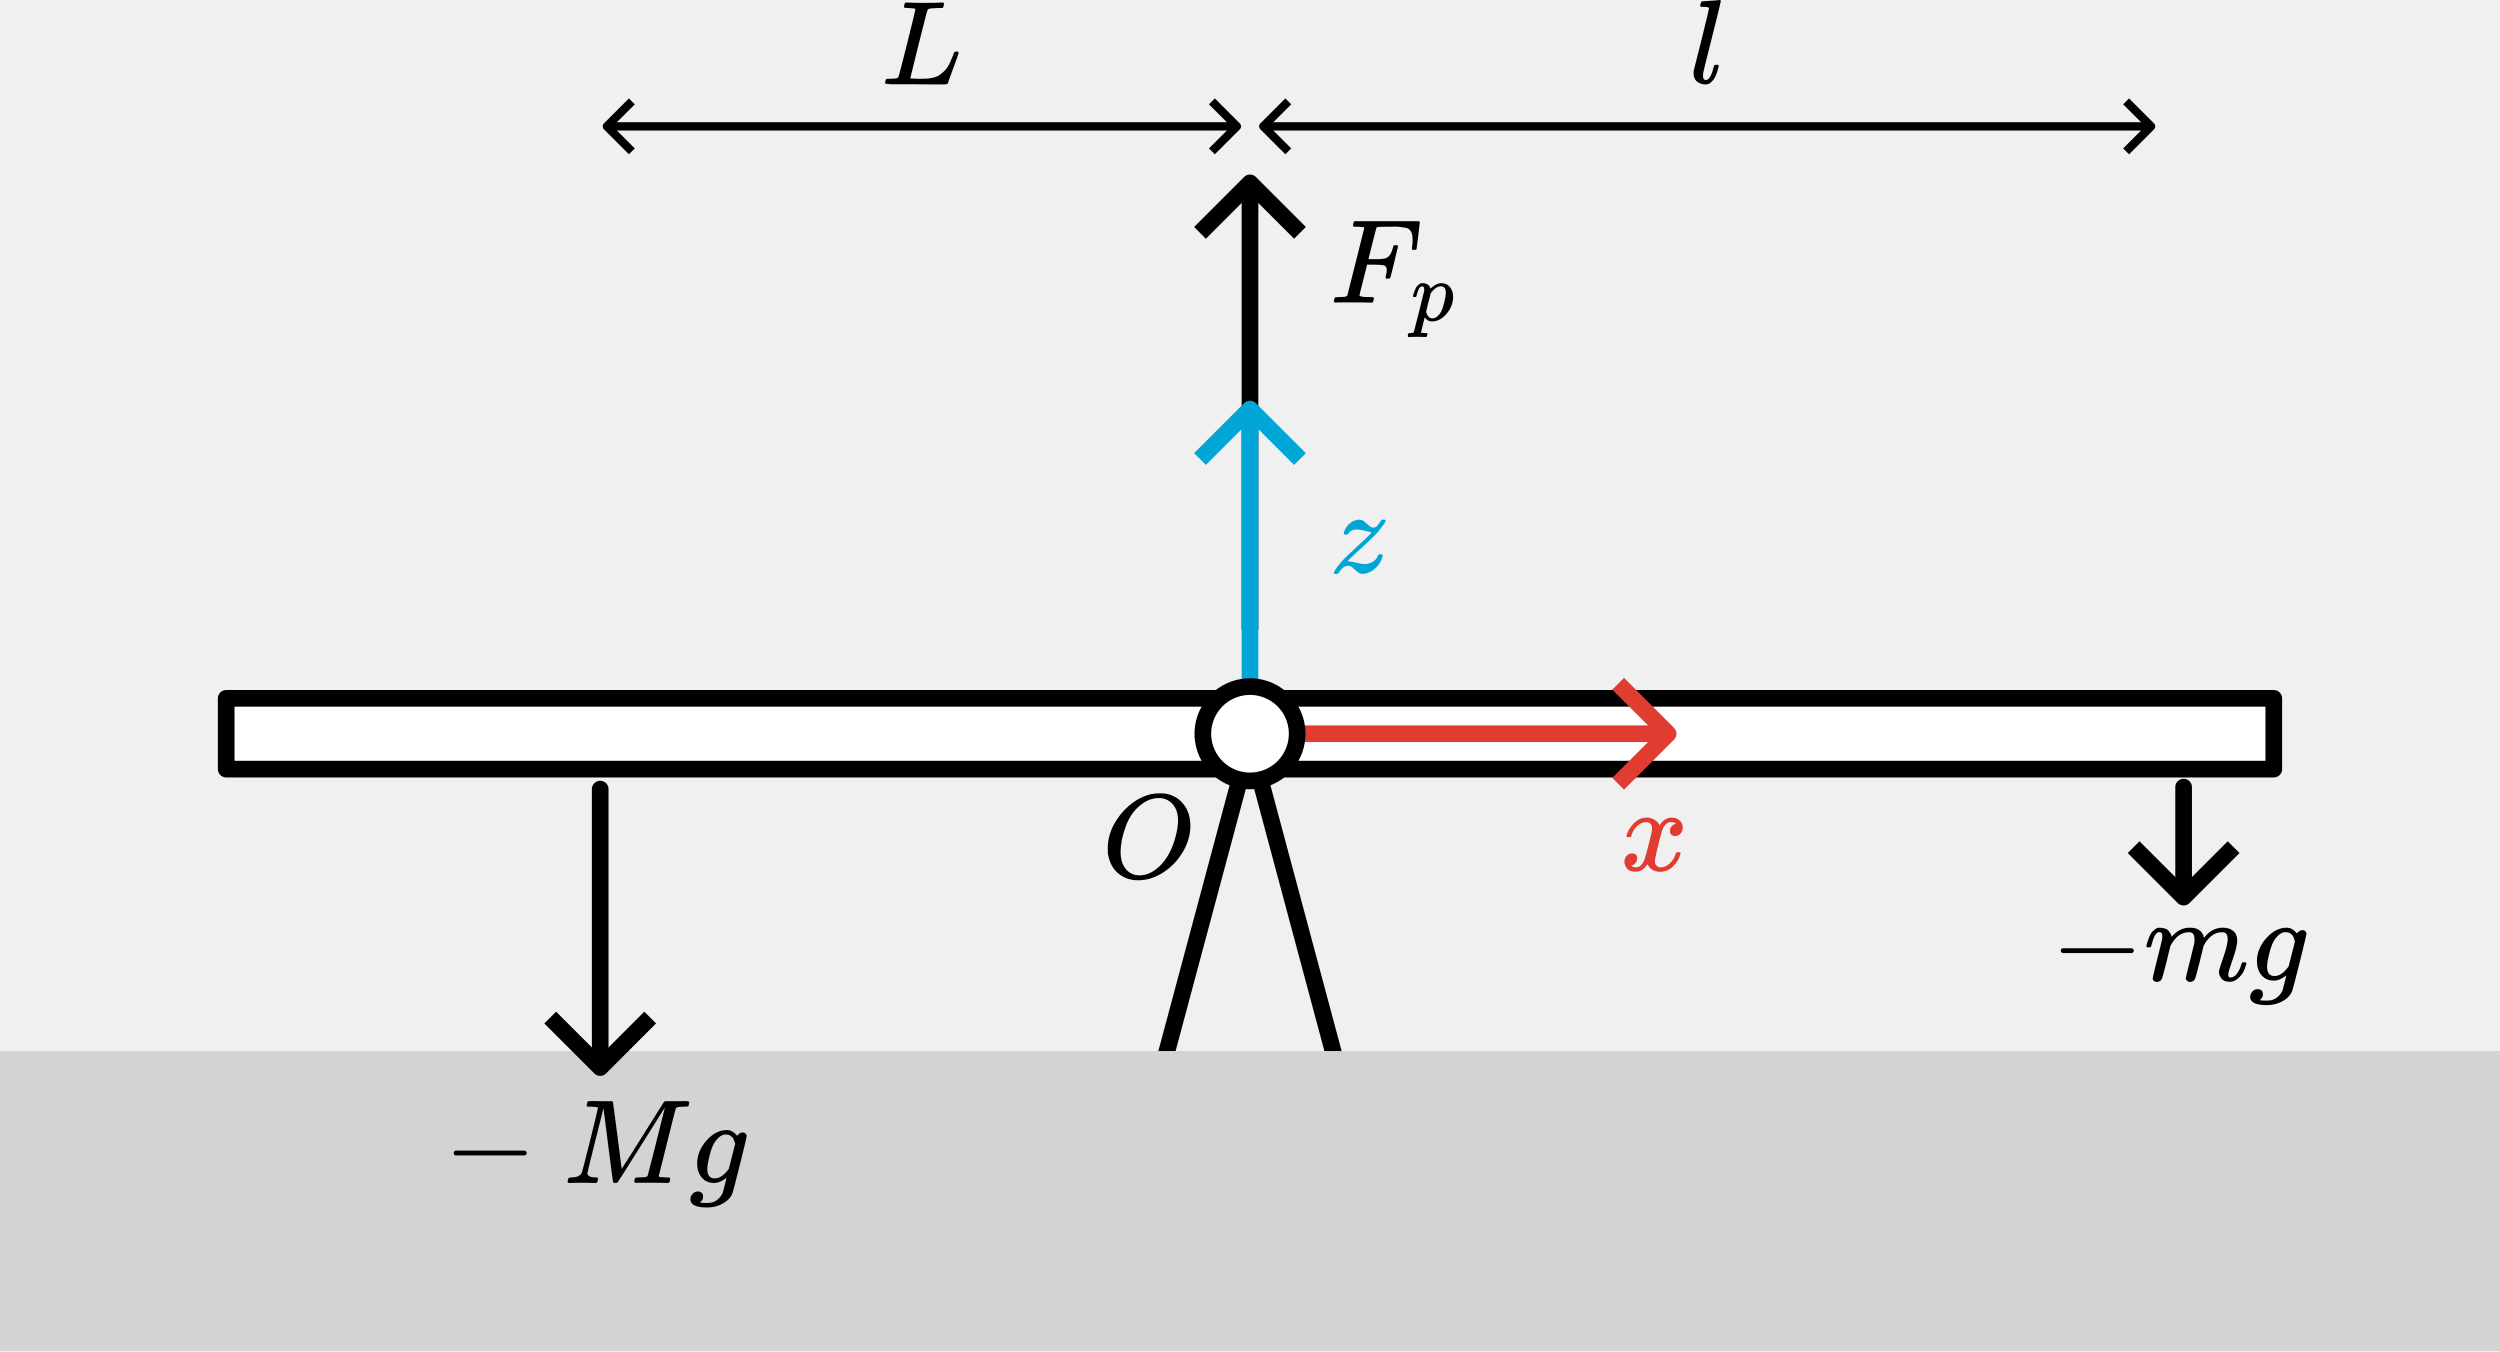
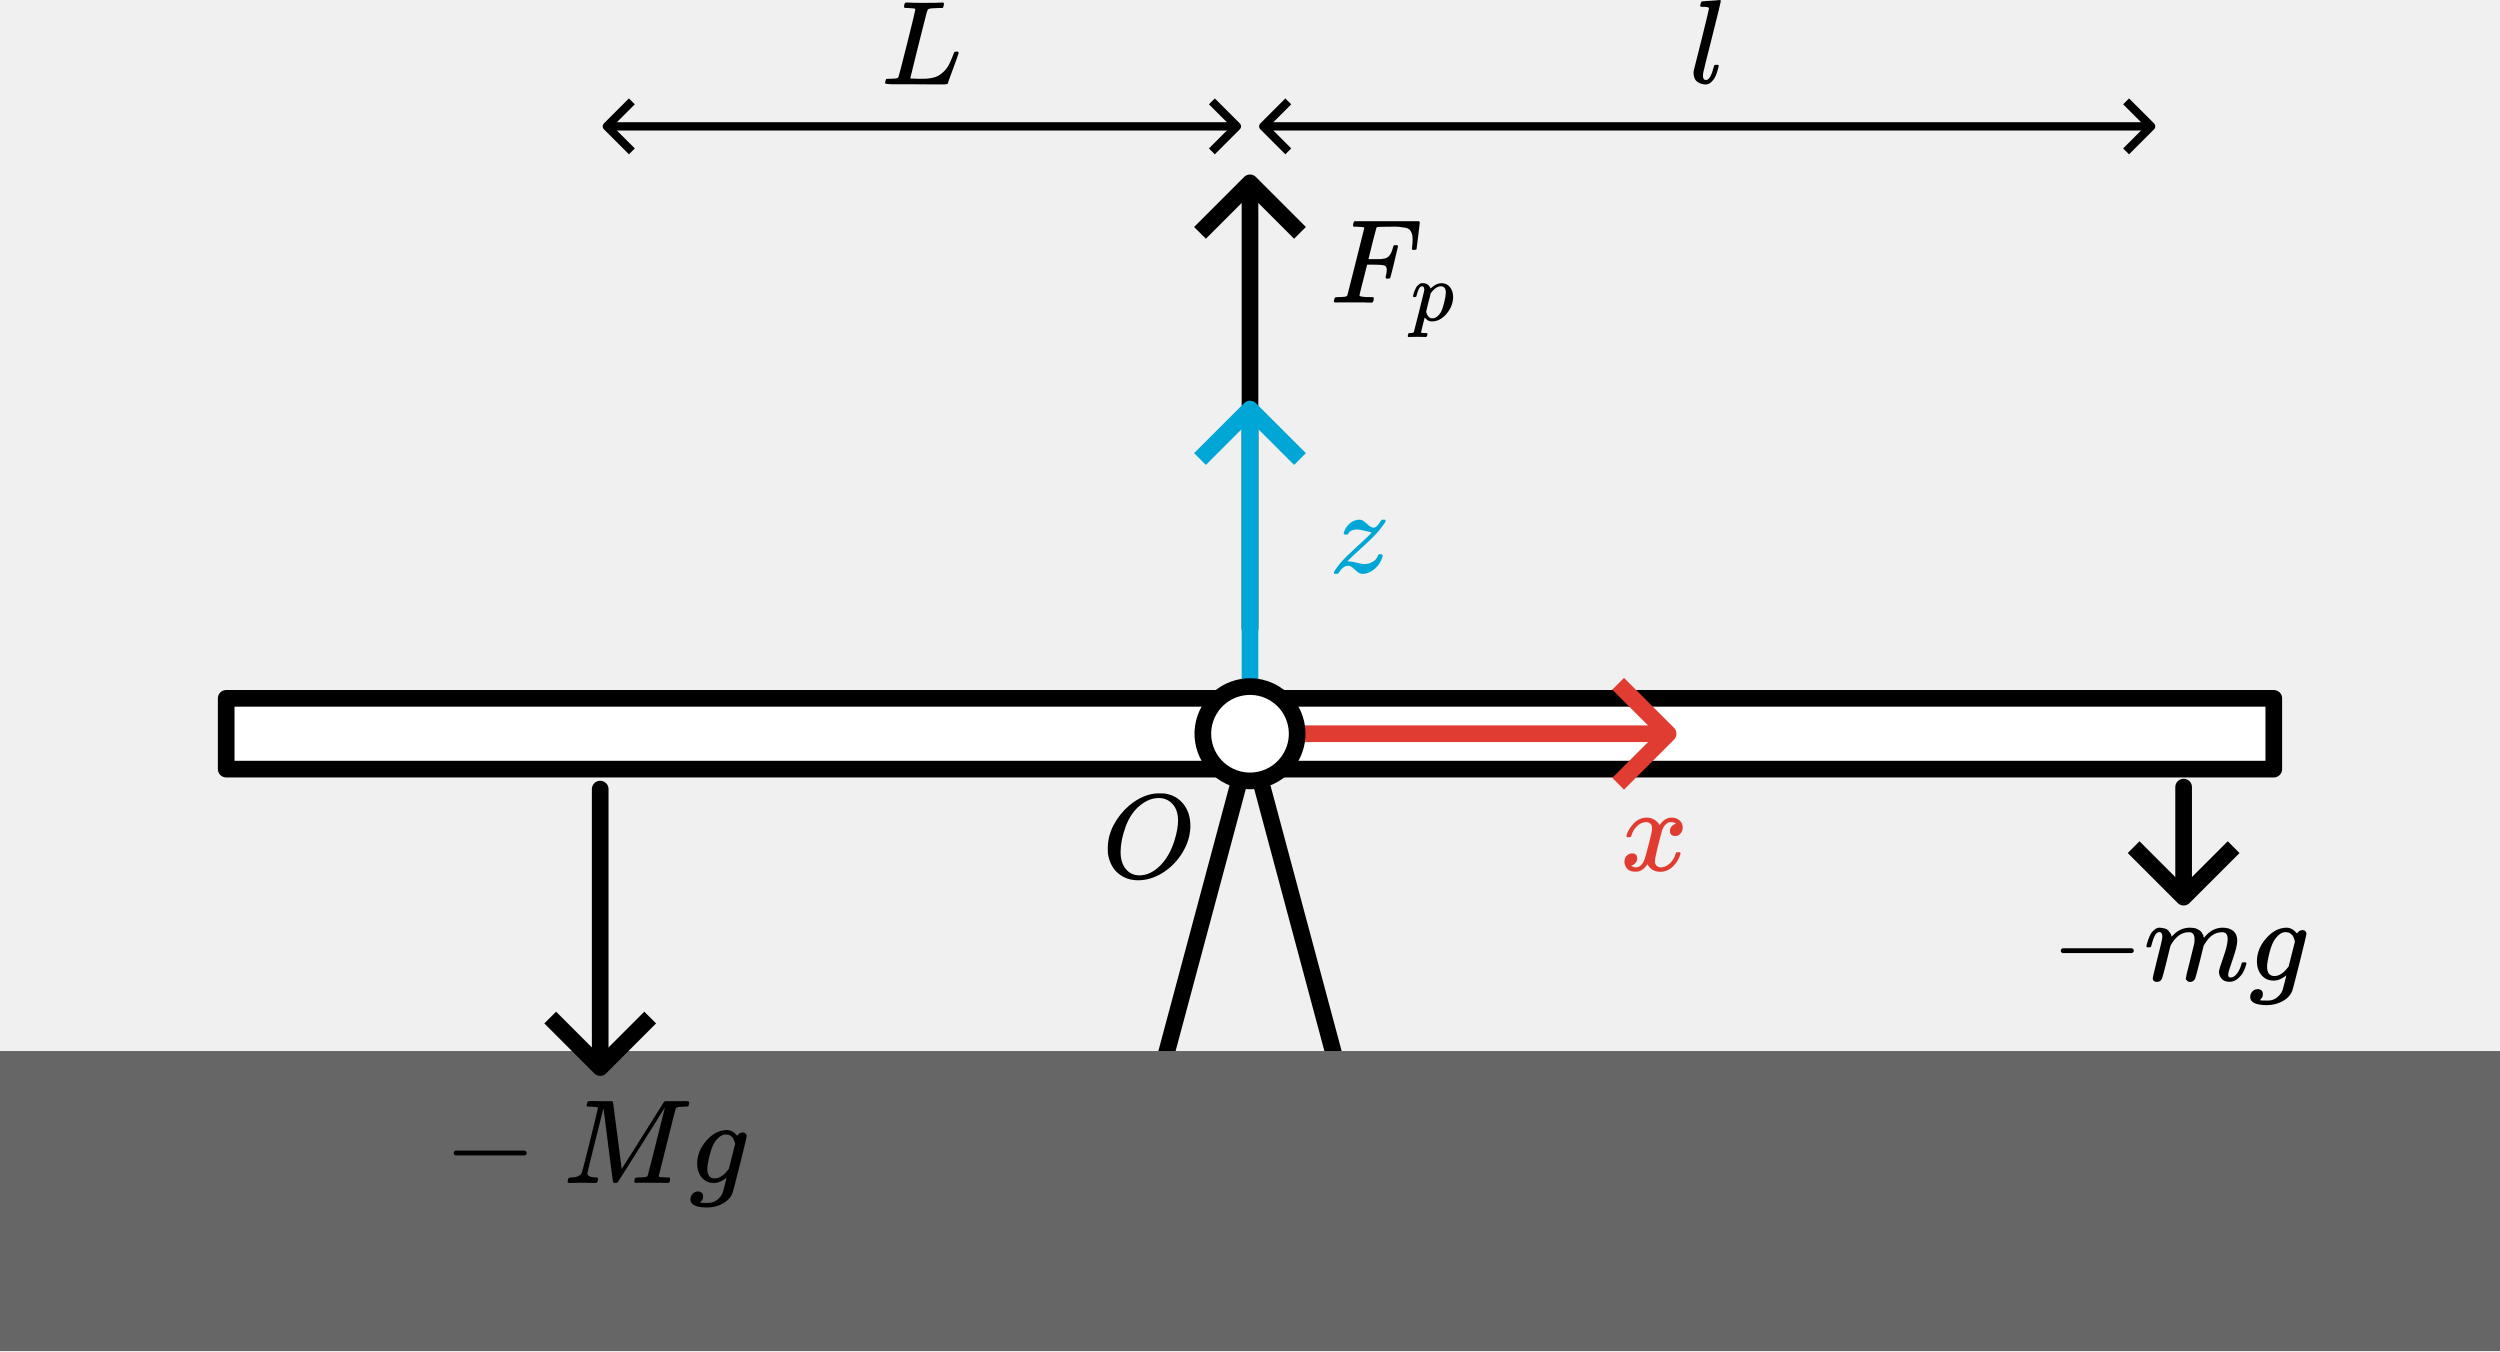
<svg xmlns="http://www.w3.org/2000/svg" xmlns:xlink="http://www.w3.org/1999/xlink" width="150mm" height="81.062mm" viewBox="0 0 150 81.062" version="1.1" id="svg1" xml:space="preserve">
  <defs id="defs1">
    <style type="text/css" id="style1">*{stroke-linejoin: round; stroke-linecap: butt}</style>
    <style type="text/css" id="style1-4">*{stroke-linejoin: round; stroke-linecap: butt}</style>
    <style type="text/css" id="style1-1">*{stroke-linejoin: round; stroke-linecap: butt}</style>
    <path id="MJX-13-TEX-N-2212" d="m 84,237 q 0,0 0,13 0,13 14,20 h 581 q 15,-8 15,-20 0,-12 -15,-20 H 98 q -14,7 -14,20 z" />
    <path id="MJX-13-TEX-I-1D45A" d="m 21,287 q 1,6 3,16 2,10 12,38 10,28 20,47 10,19 32,37 22,18 44,17 22,-1 43,-7 21,-6 30,-18 9,-12 16,-22 7,-10 8,-19 l 2,-7 q 0,-2 1,-2 l 11,11 q 60,64 141,64 17,0 31,-2 14,-2 26,-7 12,-5 19,-10 7,-5 15,-12 8,-7 10,-13 2,-6 8,-13 6,-7 4,-12 -2,-5 3,-9 5,-4 2,-7 l 8,10 q 63,75 149,75 54,0 87,-27 33,-27 34,-79 0,-51 -38,-158 -38,-107 -38,-128 1,-14 5,-19 4,-5 15,-5 28,0 52,30 24,30 39,82 3,11 6,13 3,2 16,2 20,0 20,-8 0,-1 -4,-15 -8,-29 -22,-57 -14,-28 -46,-56 -32,-28 -69,-27 -47,0 -68,27 -21,27 -21,56 0,19 36,120 36,101 37,152 0,59 -44,59 h -5 Q 565,404 506,303 L 499,291 466,157 Q 433,26 428,16 q -13,-27 -43,-27 -13,0 -21,7 -8,7 -11,12 -3,5 -3,10 0,11 34,143 l 36,146 q 3,15 3,38 0,59 -44,59 h -5 Q 288,404 229,303 L 222,291 189,157 Q 156,26 151,16 138,-11 108,-11 95,-11 87,-5 79,1 76,7 q -3,6 -2,10 0,13 38,164 39,154 39,161 3,15 3,27 0,36 -25,36 -22,0 -37,-28 Q 77,349 69,316 61,283 57,280 55,278 41,278 H 27 q -6,6 -6,9 z" />
    <path id="MJX-13-TEX-I-1D454" d="M 311,43 Q 296,30 267,15 238,0 206,0 143,0 105,45 67,90 66,160 q 0,105 77,193 77,88 171,89 47,0 87,-48 l 3,4 q 2,3 5,6 3,3 9,8 6,5 13,7 7,2 16,3 14,0 23,-9 9,-9 10,-19 0,-15 -57,-242 -57,-227 -60,-232 -18,-54 -77,-89 -59,-35 -135,-36 -141,0 -141,68 0,26 18,46 18,20 46,20 15,0 28,-9 13,-9 14,-31 0,-10 -2,-19 -2,-9 -7,-14 -5,-5 -8,-10 -3,-5 -7,-8 l -2,-2 h 1 q 10,-3 60,-3 38,0 60,12 23,11 43,33 20,22 28,47 6,19 16,62 13,48 13,56 z m 73,285 -4,11 q -3,11 -5,15 -2,4 -6,14 -4,10 -10,14 -6,4 -13,11 -7,7 -18,9 -11,2 -22,3 -44,0 -85,-53 -30,-39 -50,-119 -20,-80 -20,-116 0,-79 62,-79 56,0 110,70 l 8,10 z" />
    <path id="MJX-13-TEX-I-1D440" d="m 289,629 q 0,6 -57,8 -24,0 -31,1 -7,1 -7,10 0,1 2,11 1,3 2,7 1,4 1,5 0,1 2,5 2,4 2,3 0,-1 4,2 4,3 5,2 1,-1 8,0 7,1 12,1 6,0 30,0 24,0 45,-1 79,0 91,0 12,0 16,-5 1,-4 37,-282 l 36,-279 23,37 q 24,36 64,100 40,64 88,140 175,279 177,281 1,1 3,3 2,2 4,3 l 6,2 h 96 q 17,0 40,0 23,0 29,1 34,0 34,-11 0,-5 -3,-17 -3,-12 -3,-13 -4,-6 -37,-6 -40,-1 -51,-3 -11,-2 -18,-11 -3,-5 -72,-283 -69,-278 -70,-281 0,-4 1,-5 1,-1 7,-4 6,-3 17,-2 11,1 33,-2 h 31 q 6,-9 6,-11 0,-16 -7,-30 -5,-5 -16,-5 -5,0 -41,1 -36,1 -92,1 -61,0 -92,0 -31,0 -35,-1 -17,0 -17,10 0,2 2,14 4,16 8,18 4,2 23,3 27,0 60,3 14,3 19,12 2,4 38,146 36,142 71,283 35,141 35,141 L 654,322 Q 458,10 453,5 451,4 449,3 444,0 433,0 418,0 415,7 413,11 374,317 L 335,624 267,354 Q 200,88 200,79 206,46 272,46 h 10 q 6,-5 7,-9 1,-4 -3,-18 Q 282,3 278,1 274,0 267,0 265,0 255,0 245,0 221,1 197,2 157,2 127,2 95,1 63,0 58,0 43,0 39,2 q -4,2 -4,9 0,2 3,14 3,12 5,15 2,6 22,6 70,0 89,40 4,6 69,268 65,262 66,275 z" />
    <path id="MJX-13-TEX-I-1D467" d="m 347,338 q -10,0 -53,11 -43,11 -63,11 -20,0 -34,-4 -14,-4 -23,-10 -9,-6 -12,-11 -3,-5 -7,-11 l -2,-4 q -3,-3 -15,-3 -21,0 -21,8 0,5 3,14 13,39 43,67 30,28 66,34 12,2 17,2 25,0 45,-17 20,-17 38,-33 18,-16 38,-17 22,0 44,33 22,33 23,33 1,1 15,1 h 13 q 6,-6 6,-8 0,-4 -5,-14 -5,-10 -14,-21 -9,-11 -17,-22 -8,-11 -14,-19 l -7,-9 Q 368,298 275,214 182,130 160,106 l -12,-12 15,-1 q 22,0 64,-11 42,-11 63,-11 38,0 70,19 32,19 42,50 4,9 7,11 3,2 15,2 19,0 19,-10 0,-5 -1,-9 Q 425,72 376,31 327,-10 278,-11 252,-11 232,6 212,23 193,40 174,57 155,57 111,57 76,-3 70,-11 59,-11 H 54 41 q -6,6 -6,9 0,15 58,86 39,45 132,130 93,85 115,108 12,16 7,16 z" />
    <path id="MJX-13-TEX-I-1D43F" d="m 228,637 q -34,0 -36,4 -1,2 -1,8 0,24 11,33 2,1 15,1 54,-3 127,-3 141,0 162,3 h 12 q 6,-6 6,-9 0,-3 -2,-18 -5,-15 -9,-19 h -38 q -69,-1 -81,-9 -7,-4 -14,-28 Q 373,576 313,336 297,271 279,198 261,125 252,88 l -9,-36 q 0,-4 9,-4 9,0 59,-2 h 17 q 32,0 51,1 19,1 49,7 30,6 50,18 20,12 44,34 24,22 42,55 16,30 30,67 14,37 17,42 5,3 17,3 h 13 q 6,-9 6,-11 0,-2 -20,-59 Q 607,146 583,83 559,20 557,9 555,4 553,3 551,2 537,0 523,-2 494,-1 483,-1 418,-1 353,-1 294,0 H 116 q -84,0 -84,10 0,7 2,14 5,19 10,21 4,1 15,1 h 6 q 27,0 60,3 14,3 19,12 3,4 72,278 69,274 69,289 0,7 -57,9 z" />
    <path id="MJX-13-TEX-I-1D459" d="m 117,59 q 0,-33 25,-33 37,0 63,105 6,20 10,21 2,1 10,1 h 4 q 9,0 12,0 3,0 5,-2 2,-2 2,-7 -1,-6 -3,-16 Q 243,118 234,90 225,62 214,43 203,24 183,6 163,-12 137,-11 101,-11 70,11 39,33 38,85 q 0,12 1,17 l 65,258 q 63,255 63,263 0,3 -1,5 -1,2 -4,4 -3,2 -5,2 -2,0 -8,1 -6,1 -8,1 -2,0 -9,1 -7,1 -10,0 -10,0 -13,0 -3,0 -8,1 -5,1 -6,3 -1,2 -1,6 0,2 2,14 5,19 11,21 6,2 72,6 15,1 34,2 19,1 30,3 11,2 11,1 12,0 12,-8 0,-11 -73,-300 -73,-289 -75,-303 0,-2 0,-8 0,-6 -1,-10 z" />
    <path id="MJX-13-TEX-I-1D442" d="M 740,435 Q 740,320 676,213 612,106 511,42 410,-22 304,-22 207,-22 138,35 69,92 51,201 q -1,8 -1,43 0,102 48,194 48,92 129,163 124,103 249,103 38,0 48,-1 97,-14 156,-86 59,-72 60,-182 z m -103,41 q 0,89 -46,139 -46,50 -115,50 -80,0 -154,-60 -80,-63 -122,-177 -42,-114 -43,-212 0,-90 43,-143 43,-53 114,-54 90,0 171,79 81,79 123,215 29,95 29,163 z" />
    <path id="MJX-6-TEX-I-1D439" d="m 48,1 q -17,0 -17,10 0,2 3,14 4,16 8,18 4,2 23,3 27,0 60,3 14,3 19,12 2,5 71,281 69,276 70,280 0,7 -4,7 -8,3 -53,5 h -31 q -6,6 -6,8 0,2 2,17 4,17 10,21 h 539 q 7,-4 7,-11 0,-5 -13,-112 -13,-107 -14,-110 -2,-7 -20,-7 h -12 q -7,5 -7,13 0,1 3,24 3,23 3,53 0,30 -7,49 -7,19 -19,31 -12,12 -37,16 -25,4 -51,7 -26,3 -72,1 h -23 q -82,-1 -87,-3 -5,-2 -7,-8 -1,-1 -34,-131 L 320,363 h 55 q 3,0 23,0 20,0 28,1 8,1 22,3 14,2 24,7 10,5 17,12 13,12 22,33 9,21 13,38 4,17 5,18 3,5 19,5 h 12 q 7,-5 7,-10 0,-3 -31,-131 -31,-128 -34,-132 -2,-7 -20,-7 h -12 q -7,6 -7,12 0,3 5,22 5,19 5,40 0,29 -20,36 -20,7 -89,7 H 309 L 277,190 Q 245,66 245,60 245,46 334,46 h 25 q 6,-6 6,-7 0,-1 -2,-20 Q 359,6 353,0 H 336 Q 295,2 185,2 120,2 86,2 52,2 48,1 Z" />
    <path id="MJX-6-TEX-I-1D45D" d="m 23,287 q 1,3 2,8 1,5 5,22 4,17 10,31 6,14 15,33 9,19 20,30 11,11 26,22 15,11 33,9 75,0 96,-64 l 10,9 q 62,55 118,55 65,0 102,-47 37,-47 37,-114 0,-108 -76,-199 -76,-91 -172,-92 -22,0 -39,6 -11,5 -23,15 -12,10 -19,17 l -7,8 q -1,-1 -22,-87 -21,-86 -21,-87 0,-6 8,-7 8,-1 37,-3 h 25 q 6,-7 6,-9 0,-2 -3,-18 -3,-12 -6,-15 -3,-3 -13,-4 -2,0 -11,0 -9,0 -34,1 -25,1 -62,1 -70,0 -89,-2 h -8 q -7,7 -7,11 2,27 13,35 h 20 q 34,1 39,12 3,6 61,239 58,233 61,247 1,5 1,14 0,41 -25,41 -22,0 -37,-28 Q 79,349 71,316 63,283 59,280 57,278 43,278 H 29 q -6,6 -6,9 z M 178,102 q 22,-76 74,-76 30,0 58,23 28,23 46,58 18,34 36,108 18,74 19,110 v 6 q 0,74 -61,74 -11,0 -22,-3 -11,-3 -22,-9 -11,-6 -20,-13 -9,-7 -17,-15 -8,-8 -15,-15 -7,-7 -11,-14 -4,-7 -8,-10 l -3,-4 q 0,-1 -3,-14 -3,-13 -11,-44 -8,-31 -14,-52 -26,-106 -26,-110 z" />
    <path id="MJX-6-TEX-I-1D465" d="m 52,289 q 7,42 54,97 47,55 116,56 35,0 64,-18 29,-18 43,-45 42,63 101,63 37,0 64,-22 27,-22 28,-59 0,-29 -14,-47 -14,-18 -27,-22 -13,-4 -23,-4 -19,0 -31,11 -12,11 -12,29 0,46 50,63 -11,13 -40,13 -13,0 -19,-2 -38,-16 -56,-66 -60,-221 -60,-258 0,-28 16,-40 16,-12 35,-12 37,0 73,33 36,33 49,81 3,10 6,11 3,1 16,2 h 4 q 15,0 15,-8 0,-1 -2,-11 Q 486,77 440,33 394,-11 333,-11 263,-11 227,52 186,-10 133,-10 h -6 q -49,0 -70,26 -21,26 -22,55 0,32 19,52 19,20 45,20 43,0 43,-42 Q 142,81 130,66 118,51 107,46 96,41 94,41 l -3,-1 q 0,-1 6,-4 6,-3 16,-7 10,-4 19,-3 36,0 62,45 9,16 23,68 14,52 28,108 14,56 16,66 5,27 5,39 0,28 -15,40 -15,12 -34,12 -40,0 -75,-32 -35,-32 -49,-82 -2,-9 -5,-10 -3,-1 -16,-2 H 58 q -6,6 -6,11 z" />
    <marker style="overflow:visible" id="ArrowWide-2" refX="0" refY="0" orient="auto-start-reverse" markerWidth="1" markerHeight="1" viewBox="0 0 1 1" preserveAspectRatio="xMidYMid">
      <path style="fill:none;stroke:context-stroke;stroke-width:1;stroke-linecap:butt" d="M 3,-3 0,0 3,3" transform="rotate(180,0.125,0)" id="path8-7" />
    </marker>
    <style type="text/css" id="style1-9">*{stroke-linejoin: round; stroke-linecap: butt}</style>
    <style type="text/css" id="style1-4-4">*{stroke-linejoin: round; stroke-linecap: butt}</style>
    <style type="text/css" id="style1-1-8">*{stroke-linejoin: round; stroke-linecap: butt}</style>
  </defs>
  <g id="layer1" transform="translate(-489.6374,-141.0791)">
    <g id="g72">
      <path style="fill:#000000;fill-opacity:1;stroke:#000000;stroke-width:1;stroke-linecap:round;stroke-linejoin:round;stroke-dasharray:none;stroke-dashoffset:0;stroke-opacity:1;marker-end:url(#ArrowWide-2)" d="M 564.637,178.778 V 152.301" id="path65-8" />
-       <path style="fill:#d3d3d3;fill-opacity:1;stroke:#000000;stroke-width:1;stroke-linecap:round;stroke-linejoin:round;stroke-dasharray:none;stroke-opacity:1" d="m 556.253,216.841 8.384,-31.29" id="path22-5" />
-       <path style="fill:#d3d3d3;fill-opacity:1;stroke:#000000;stroke-width:1;stroke-linecap:round;stroke-linejoin:round;stroke-dasharray:none;stroke-opacity:1" d="M 573.022,216.841 564.637,185.551" id="path30-7" />
-       <rect style="fill:#d3d3d3;fill-opacity:1;stroke:none;stroke-width:1;stroke-linecap:round;stroke-linejoin:round;stroke-dasharray:none;stroke-opacity:1" id="rect30-6" width="150" height="18" x="489.637" y="204.141" />
+       <path style="fill:#666666;fill-opacity:1;stroke:#000000;stroke-width:1;stroke-linecap:round;stroke-linejoin:round;stroke-dasharray:none;stroke-opacity:1" d="m 556.253,216.841 8.384,-31.29" id="path22-5" />
+       <path style="fill:#666666;fill-opacity:1;stroke:#000000;stroke-width:1;stroke-linecap:round;stroke-linejoin:round;stroke-dasharray:none;stroke-opacity:1" d="M 573.022,216.841 564.637,185.551" id="path30-7" />
+       <rect style="fill:#666666;fill-opacity:1;stroke:none;stroke-width:1;stroke-linecap:round;stroke-linejoin:round;stroke-dasharray:none;stroke-opacity:1" id="rect30-6" width="150" height="18" x="489.637" y="204.141" />
      <rect style="fill:#ffffff;fill-opacity:1;stroke:#000000;stroke-width:1;stroke-linecap:round;stroke-linejoin:round;stroke-dasharray:none;stroke-opacity:1" id="rect31-1" width="122.856" height="4.245" x="503.209" y="182.981" />
      <path style="fill:#009b77;fill-opacity:1;stroke:#000000;stroke-width:1;stroke-linecap:round;stroke-linejoin:round;stroke-dasharray:none;stroke-opacity:1;marker-end:url(#ArrowWide-2)" d="m 525.649,188.425 v 16.457" id="path34-8" />
      <path style="fill:#009b77;fill-opacity:1;stroke:#000000;stroke-width:1;stroke-linecap:round;stroke-linejoin:round;stroke-dasharray:none;stroke-opacity:1;marker-end:url(#ArrowWide-2)" d="m 620.655,188.306 v 6.352" id="path35-9" />
      <path style="fill:#009b77;fill-opacity:1;stroke:#00a6d6;stroke-width:1;stroke-linecap:round;stroke-linejoin:round;stroke-dasharray:none;stroke-dashoffset:0;stroke-opacity:1;marker-end:url(#ArrowWide-2)" d="M 564.637,182.274 V 165.872" id="path47-2" />
      <path style="fill:#009b77;fill-opacity:1;stroke:#000000;stroke-width:0.5;stroke-linecap:round;stroke-linejoin:round;stroke-dasharray:none;stroke-dashoffset:0;stroke-opacity:1;marker-start:url(#ArrowWide-2);marker-end:url(#ArrowWide-2)" d="m 526.174,148.661 h 37.551" id="path49-7" />
      <path style="fill:#009b77;fill-opacity:1;stroke:#000000;stroke-width:0.5;stroke-linecap:round;stroke-linejoin:round;stroke-dasharray:none;stroke-dashoffset:0;stroke-opacity:1;marker-start:url(#ArrowWide-2);marker-end:url(#ArrowWide-2)" d="m 565.56,148.661 h 53.018" id="path50-9" />
      <use data-c="2212" xlink:href="#MJX-13-TEX-N-2212" id="use50-5" transform="matrix(0.00718343,0,0,-0.00718343,612.6816,199.9151)" style="fill:#000000;stroke:#000000;stroke-width:0;stroke-linecap:butt;stroke-linejoin:round" />
      <use data-c="1D45A" xlink:href="#MJX-13-TEX-I-1D45A" id="use51-4" transform="matrix(0.00718343,0,0,-0.00718343,618.2703,199.9151)" style="fill:#000000;stroke:#000000;stroke-width:0;stroke-linecap:butt;stroke-linejoin:round" />
      <use data-c="1D454" xlink:href="#MJX-13-TEX-I-1D454" id="use52-3" transform="matrix(0.00718343,0,0,-0.00718343,624.5774,199.9151)" style="fill:#000000;stroke:#000000;stroke-width:0;stroke-linecap:butt;stroke-linejoin:round" />
      <use data-c="2212" xlink:href="#MJX-13-TEX-N-2212" id="use54-1" transform="matrix(0.00718343,0,0,-0.00718343,516.2561,212.0565)" style="fill:#000000;stroke:#000000;stroke-width:0;stroke-linecap:butt;stroke-linejoin:round" />
      <use data-c="1D440" xlink:href="#MJX-13-TEX-I-1D440" id="use55-2" transform="matrix(0.00718343,0,0,-0.00718343,523.4409,212.0565)" style="fill:#000000;stroke:#000000;stroke-width:0;stroke-linecap:butt;stroke-linejoin:round" />
      <use data-c="1D454" xlink:href="#MJX-13-TEX-I-1D454" id="use56-3" transform="matrix(0.00718343,0,0,-0.00718343,530.9907,212.0565)" style="fill:#000000;stroke:#000000;stroke-width:0;stroke-linecap:butt;stroke-linejoin:round" />
      <use data-c="1D467" xlink:href="#MJX-13-TEX-I-1D467" id="use58-3" style="fill:#00a6d6;fill-opacity:1;stroke:#000000;stroke-width:0;stroke-linecap:butt;stroke-linejoin:round" transform="matrix(0.00718343,0,0,-0.00718343,569.4164,175.4335)" />
      <use data-c="1D43F" xlink:href="#MJX-13-TEX-I-1D43F" id="use59-4" transform="matrix(0.00718343,0,0,-0.00718343,542.5109,146.1366)" style="fill:#000000;stroke:#000000;stroke-width:0;stroke-linecap:butt;stroke-linejoin:round" />
      <use data-c="1D459" xlink:href="#MJX-13-TEX-I-1D459" id="use60-1" transform="matrix(0.00718343,0,0,-0.00718343,590.9769,146.0668)" style="fill:#000000;stroke:#000000;stroke-width:0;stroke-linecap:butt;stroke-linejoin:round" />
      <use data-c="1D442" xlink:href="#MJX-13-TEX-I-1D442" id="use61-1" transform="matrix(0.00718343,0,0,-0.00718343,555.7447,193.738)" style="fill:#000000;stroke:#000000;stroke-width:0;stroke-linecap:butt;stroke-linejoin:round" />
      <path style="fill:#000000;fill-opacity:1;stroke:#e03c31;stroke-width:1;stroke-linecap:round;stroke-linejoin:round;stroke-dasharray:none;stroke-opacity:1;marker-end:url(#ArrowWide-2)" d="m 567.468,185.104 h 22.007" id="path66-3" />
      <path style="fill:#ffffff;fill-opacity:1;stroke:#000000;stroke-width:1;stroke-linecap:round;stroke-linejoin:round;stroke-dasharray:none;stroke-opacity:1" id="path48-8" d="m 566.135,182.702 a 2.83,2.83 0 0 1 0.916,3.88 2.83,2.83 0 0 1 -3.873,0.946 2.83,2.83 0 0 1 -0.976,-3.865 2.83,2.83 0 0 1 3.858,-1.006" />
      <use data-c="1D439" xlink:href="#MJX-6-TEX-I-1D439" id="use1-2-7" style="fill:#000000;stroke:#000000;stroke-width:0;stroke-linecap:butt;stroke-linejoin:round" transform="matrix(0.00718248,0,0,-0.00718248,569.4452,159.2356)" />
      <use data-c="1D45D" xlink:href="#MJX-6-TEX-I-1D45D" id="use2-5-4" style="fill:#000000;stroke:#000000;stroke-width:0;stroke-linecap:butt;stroke-linejoin:round" transform="matrix(0.00507801,0,0,-0.00507801,574.3005,160.313)" />
      <use data-c="1D465" xlink:href="#MJX-6-TEX-I-1D465" id="use3-1-2" style="fill:#e03c31;fill-opacity:1;stroke:#000000;stroke-width:0;stroke-linecap:butt;stroke-linejoin:round" transform="matrix(0.00718248,0,0,-0.00718248,586.8504,193.3088)" />
    </g>
  </g>
</svg>
